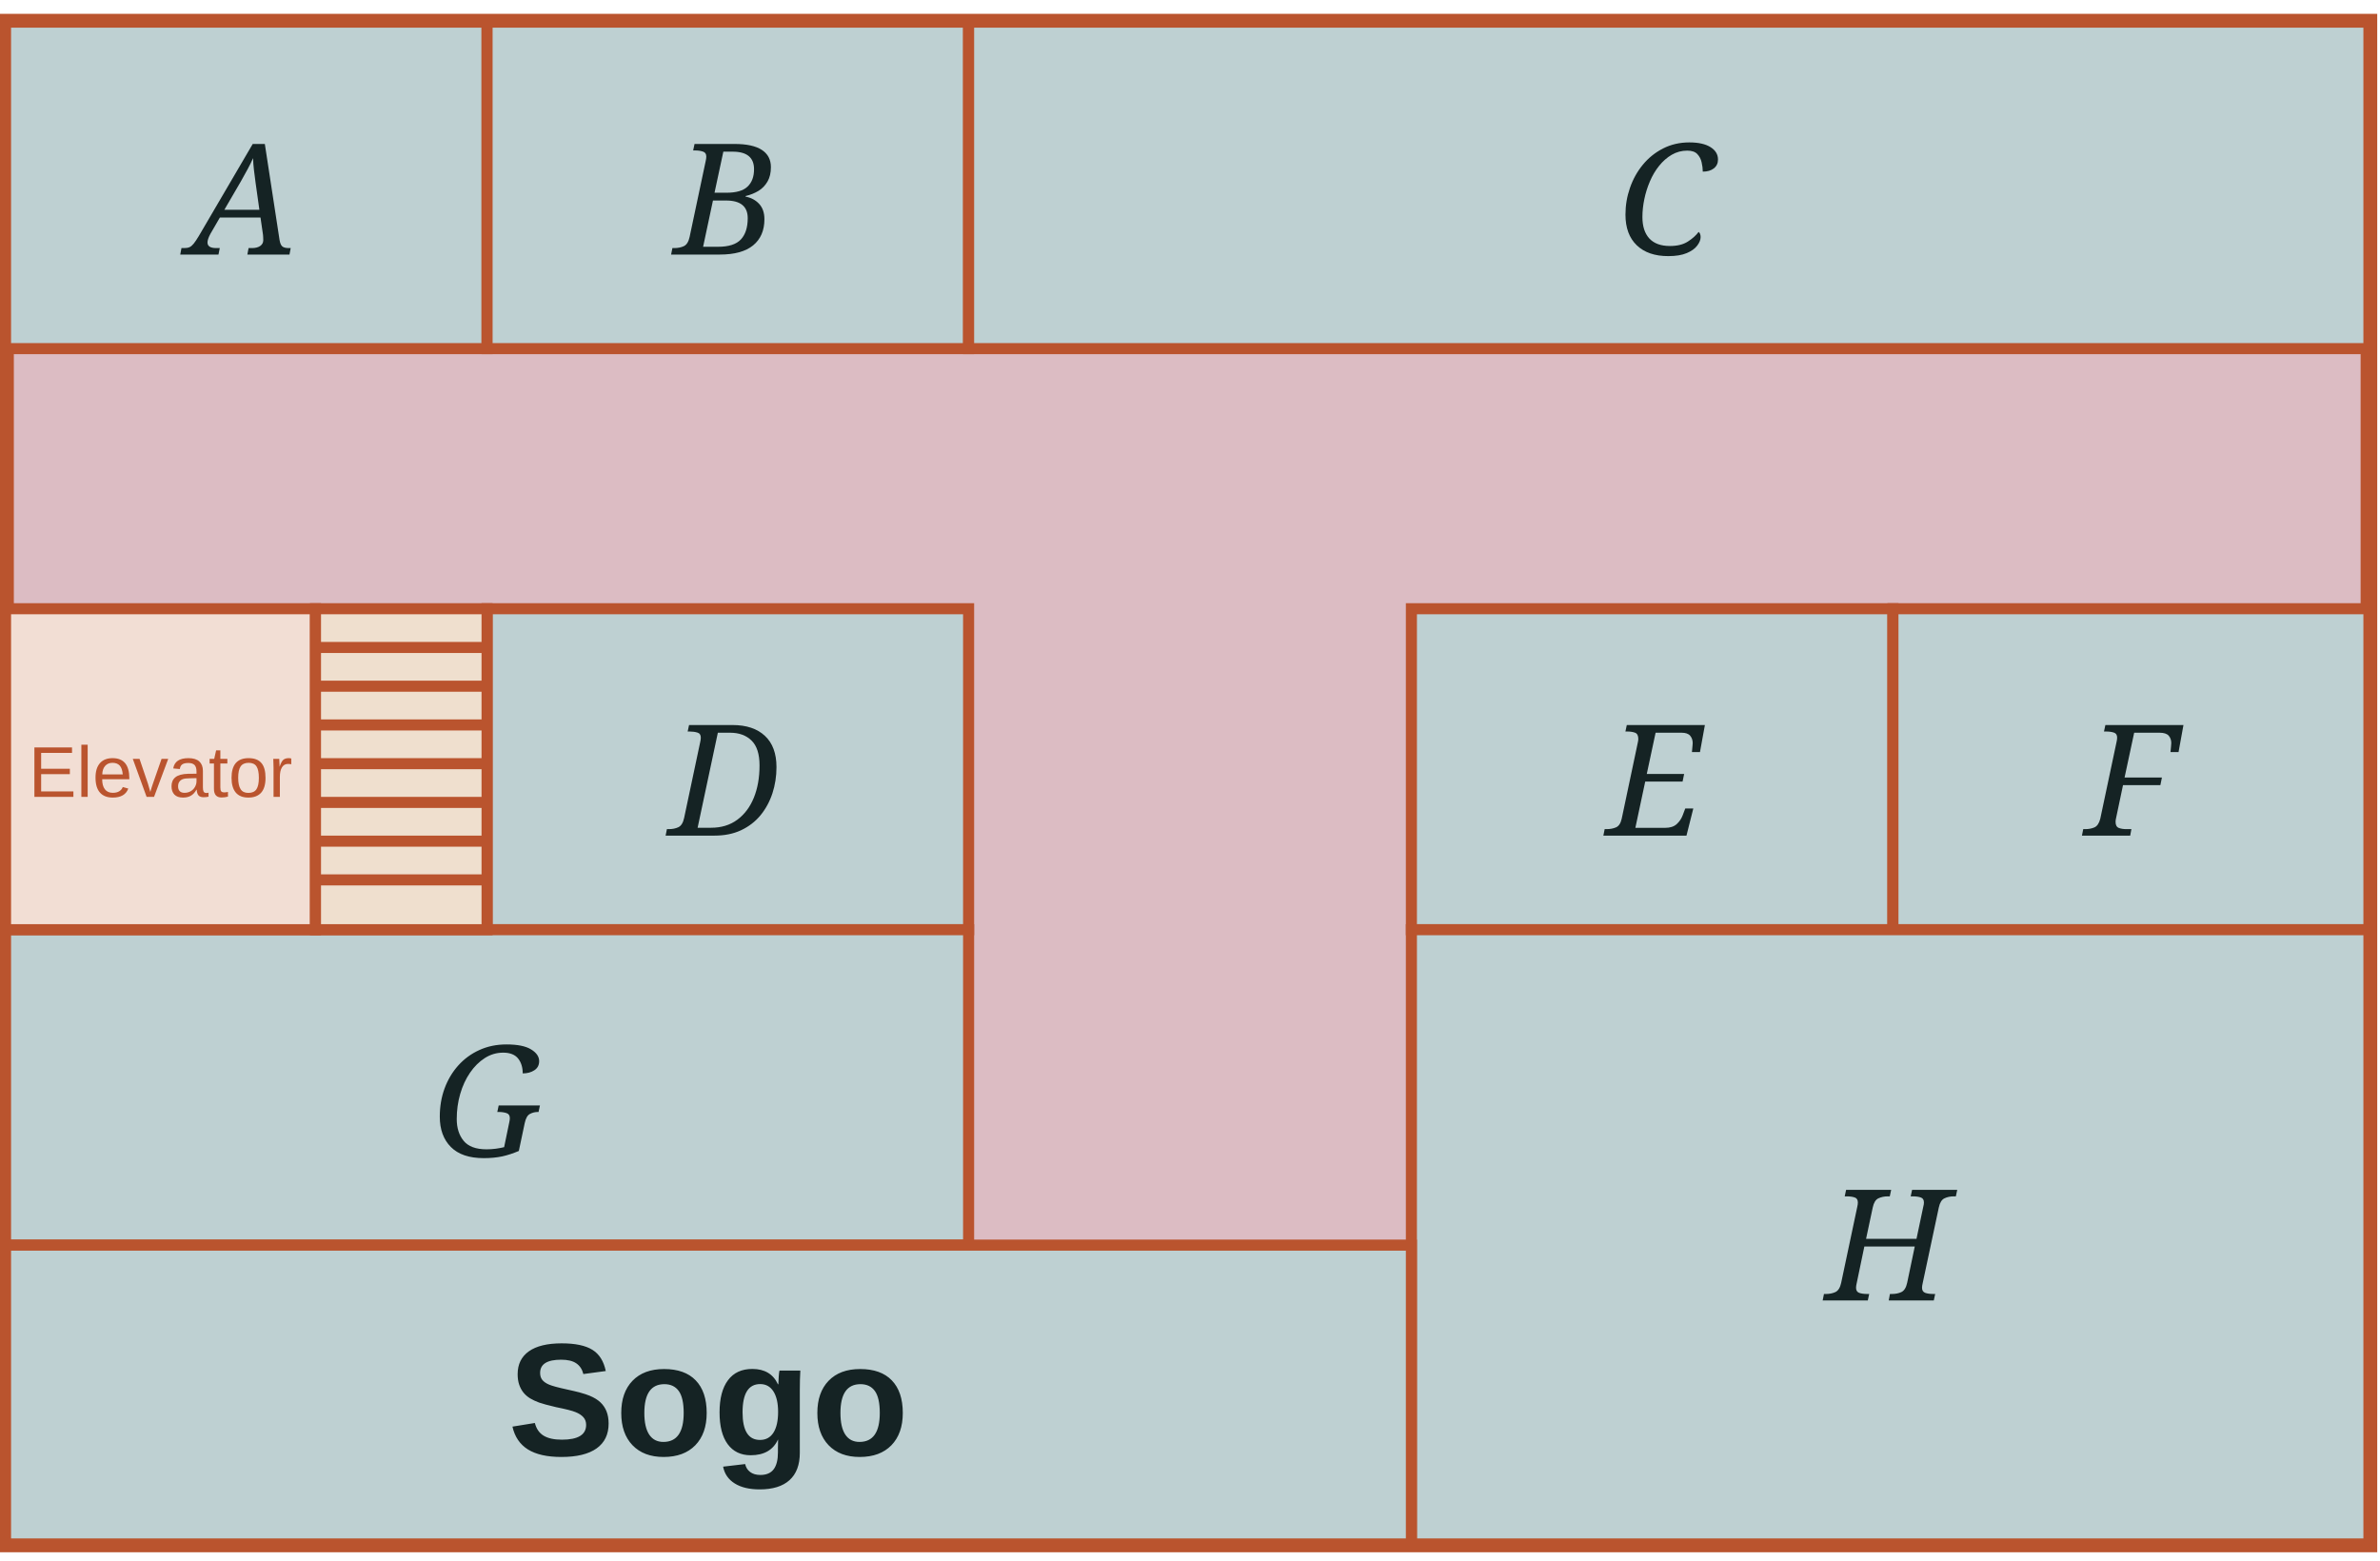
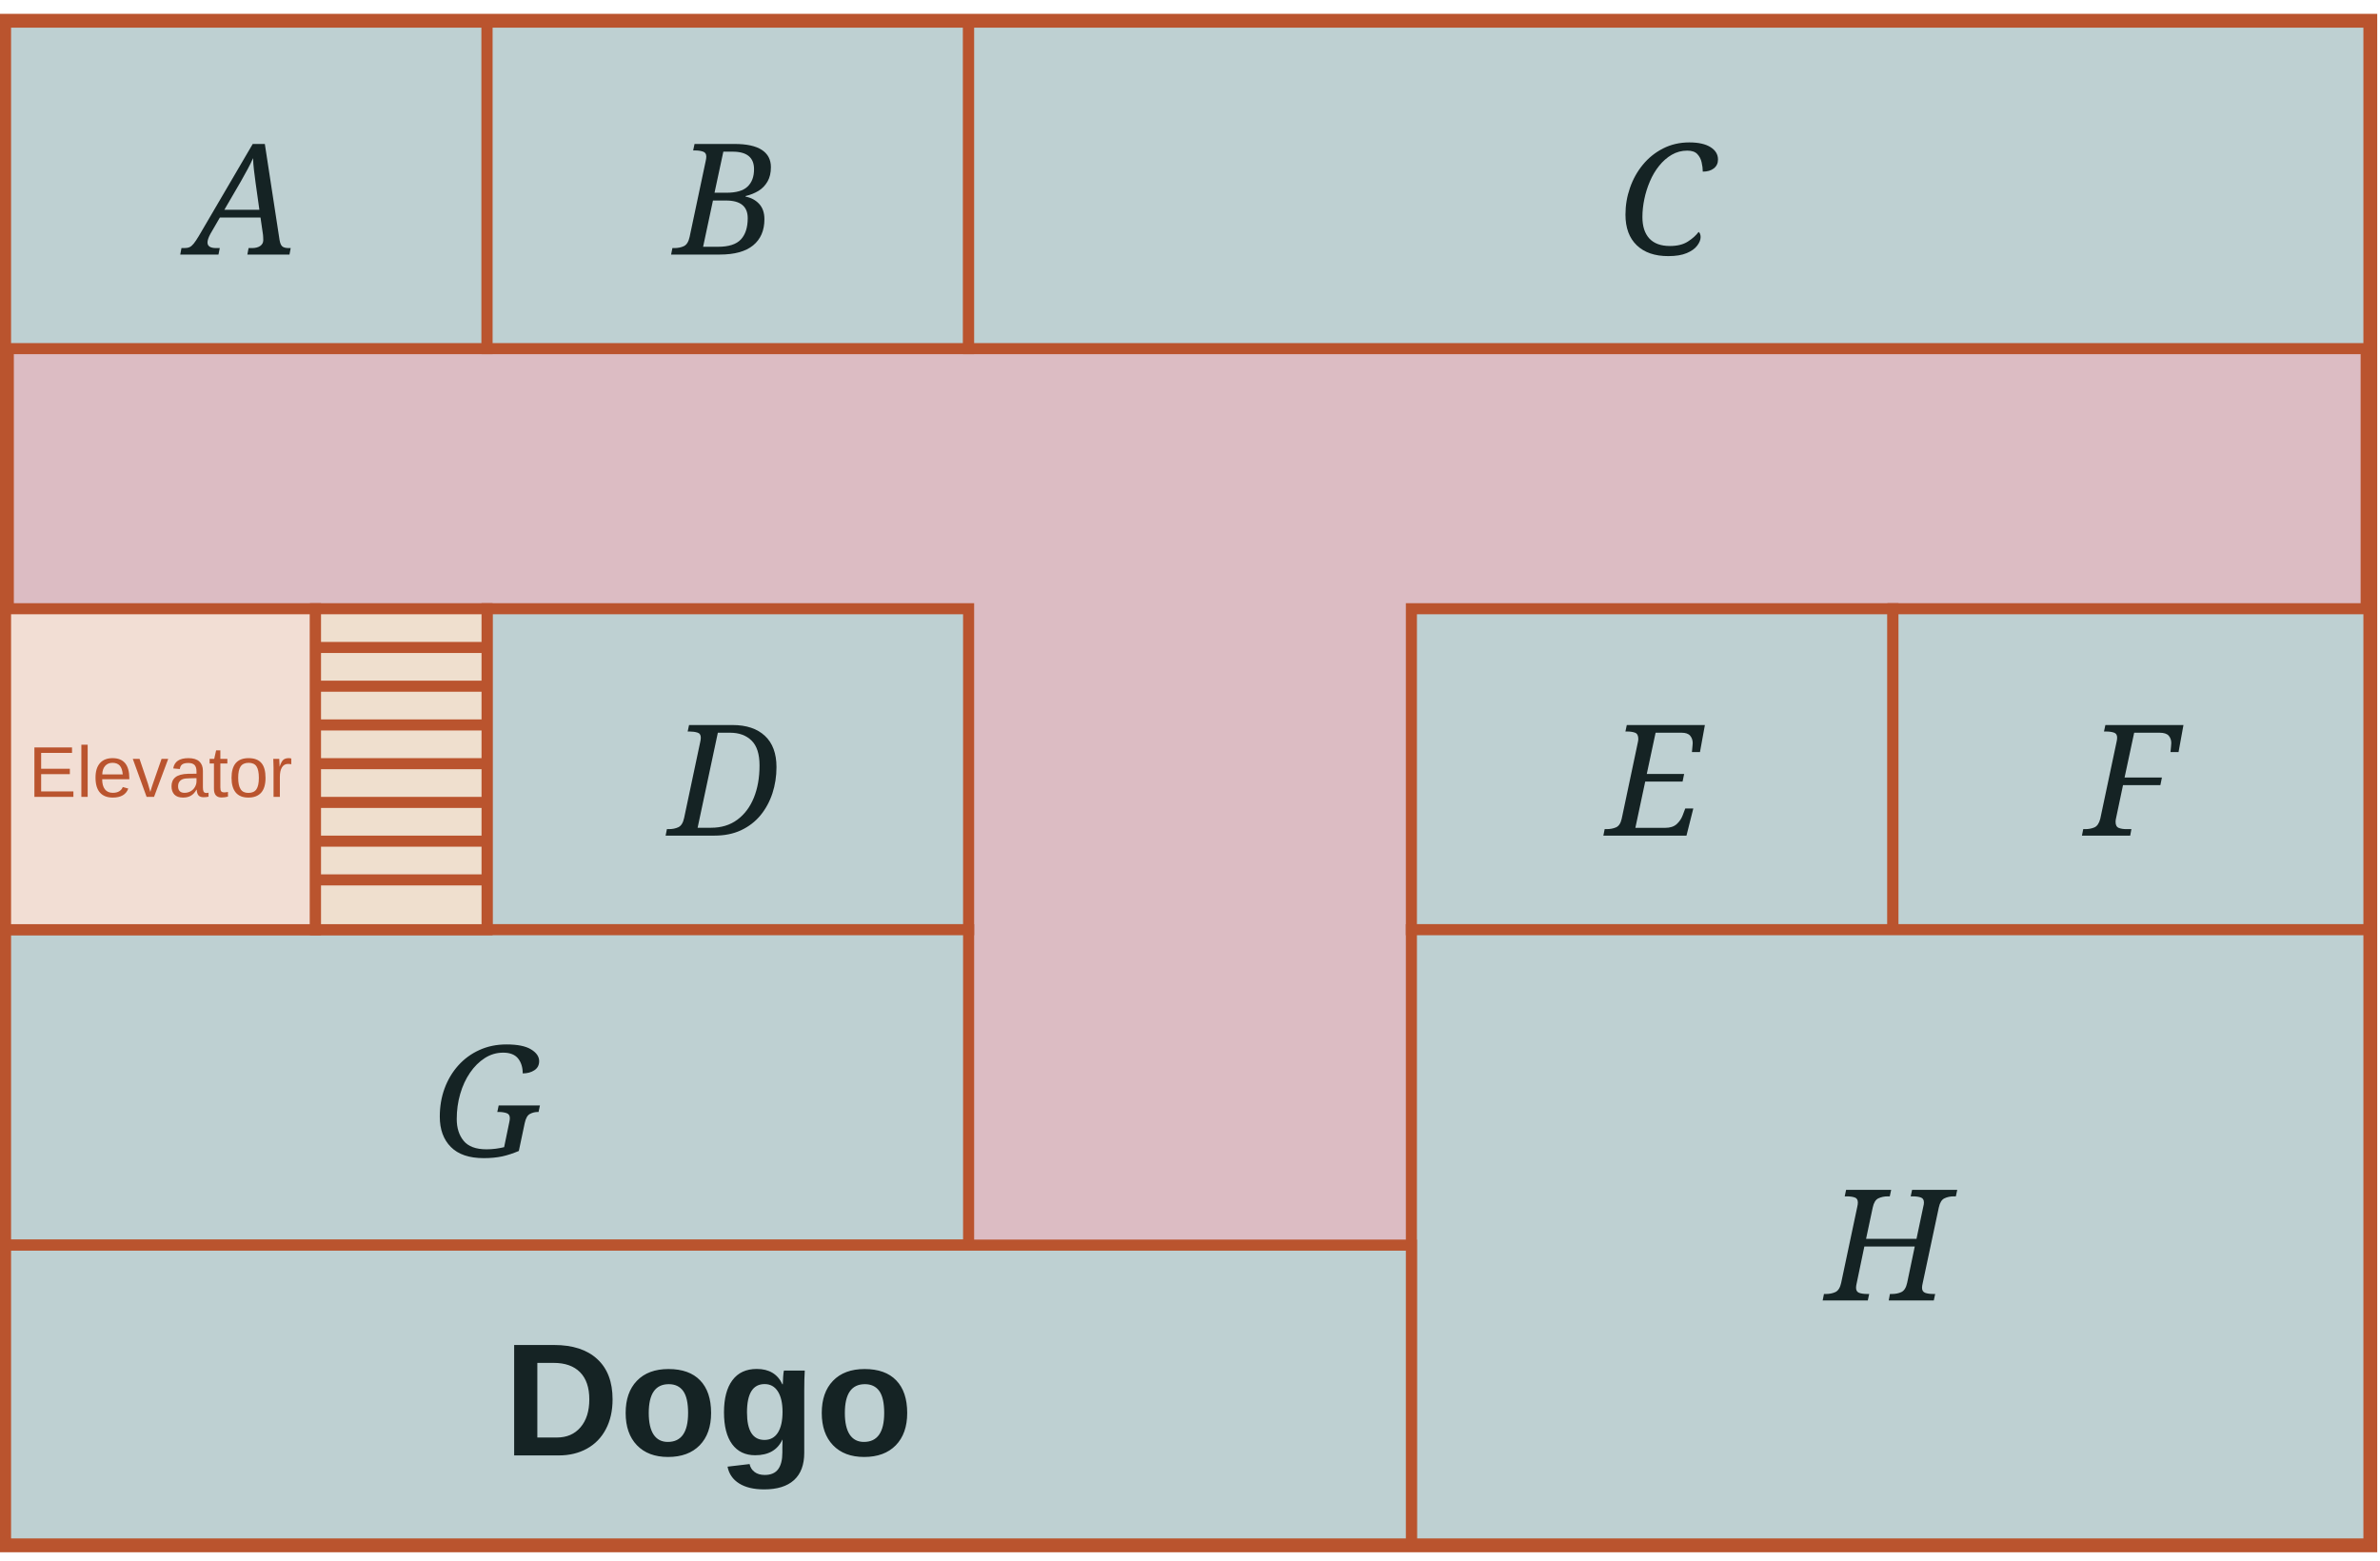
<svg xmlns="http://www.w3.org/2000/svg" width="860" height="564" viewBox="0 0 430 282" role="img" aria-labelledby="title desc">
  <rect x="1" y="4" width="427" height="275" fill="#dcbcc3" stroke="#ba542e" stroke-width="3" />
  <g fill="#bed0d2" stroke="#ba542e" stroke-width="2">
    <path d="M1 4H88V63H1Z" />
    <path d="M88 4H175V63H88Z" />
    <path d="M175 4H428V63H175Z" />
    <path d="M88 110H175V168H88Z" />
    <path d="M255 110H342V168H255Z" />
    <path d="M342 110H428V168H342Z" />
    <path d="M1 168H175V225H1Z" />
    <path d="M255 168H428V279H255Z" />
    <path d="M1 225H255V279H1Z" />
  </g>
  <rect x="1" y="110" width="56" height="58" fill="#f2ded4" stroke="#ba542e" stroke-width="2" />
  <g stroke="#ba542e" stroke-width="2">
    <path d="M57 110H88V168H57Z" fill="#efdfce" />
    <path d="M57 117H88M57 124H88M57 131H88M57 138H88M57 145H88M57 152H88M57 159H88" />
  </g>
  <g font-family="Georgia,serif" font-style="italic" font-size="28" text-anchor="middle" fill="#152324">
    <text x="44" y="46">A</text>
    <text x="131" y="46">B</text>
    <text x="301" y="46">C</text>
    <text x="131" y="151">D</text>
    <text x="299" y="151">E</text>
    <text x="385" y="151">F</text>
    <text x="88" y="209">G</text>
    <text x="341" y="235">H</text>
  </g>
  <text x="29" y="144" font-family="Arial,sans-serif" font-size="13" text-anchor="middle" fill="#ba542e">Elevator</text>
-   <text x="128" y="263" font-family="Arial,sans-serif" font-size="29" font-weight="600" text-anchor="middle" fill="#152324">Sogo</text>
+   <text x="128" y="263" font-family="Arial,sans-serif" font-size="29" font-weight="600" text-anchor="middle" fill="#152324">Dogo</text>
</svg>
